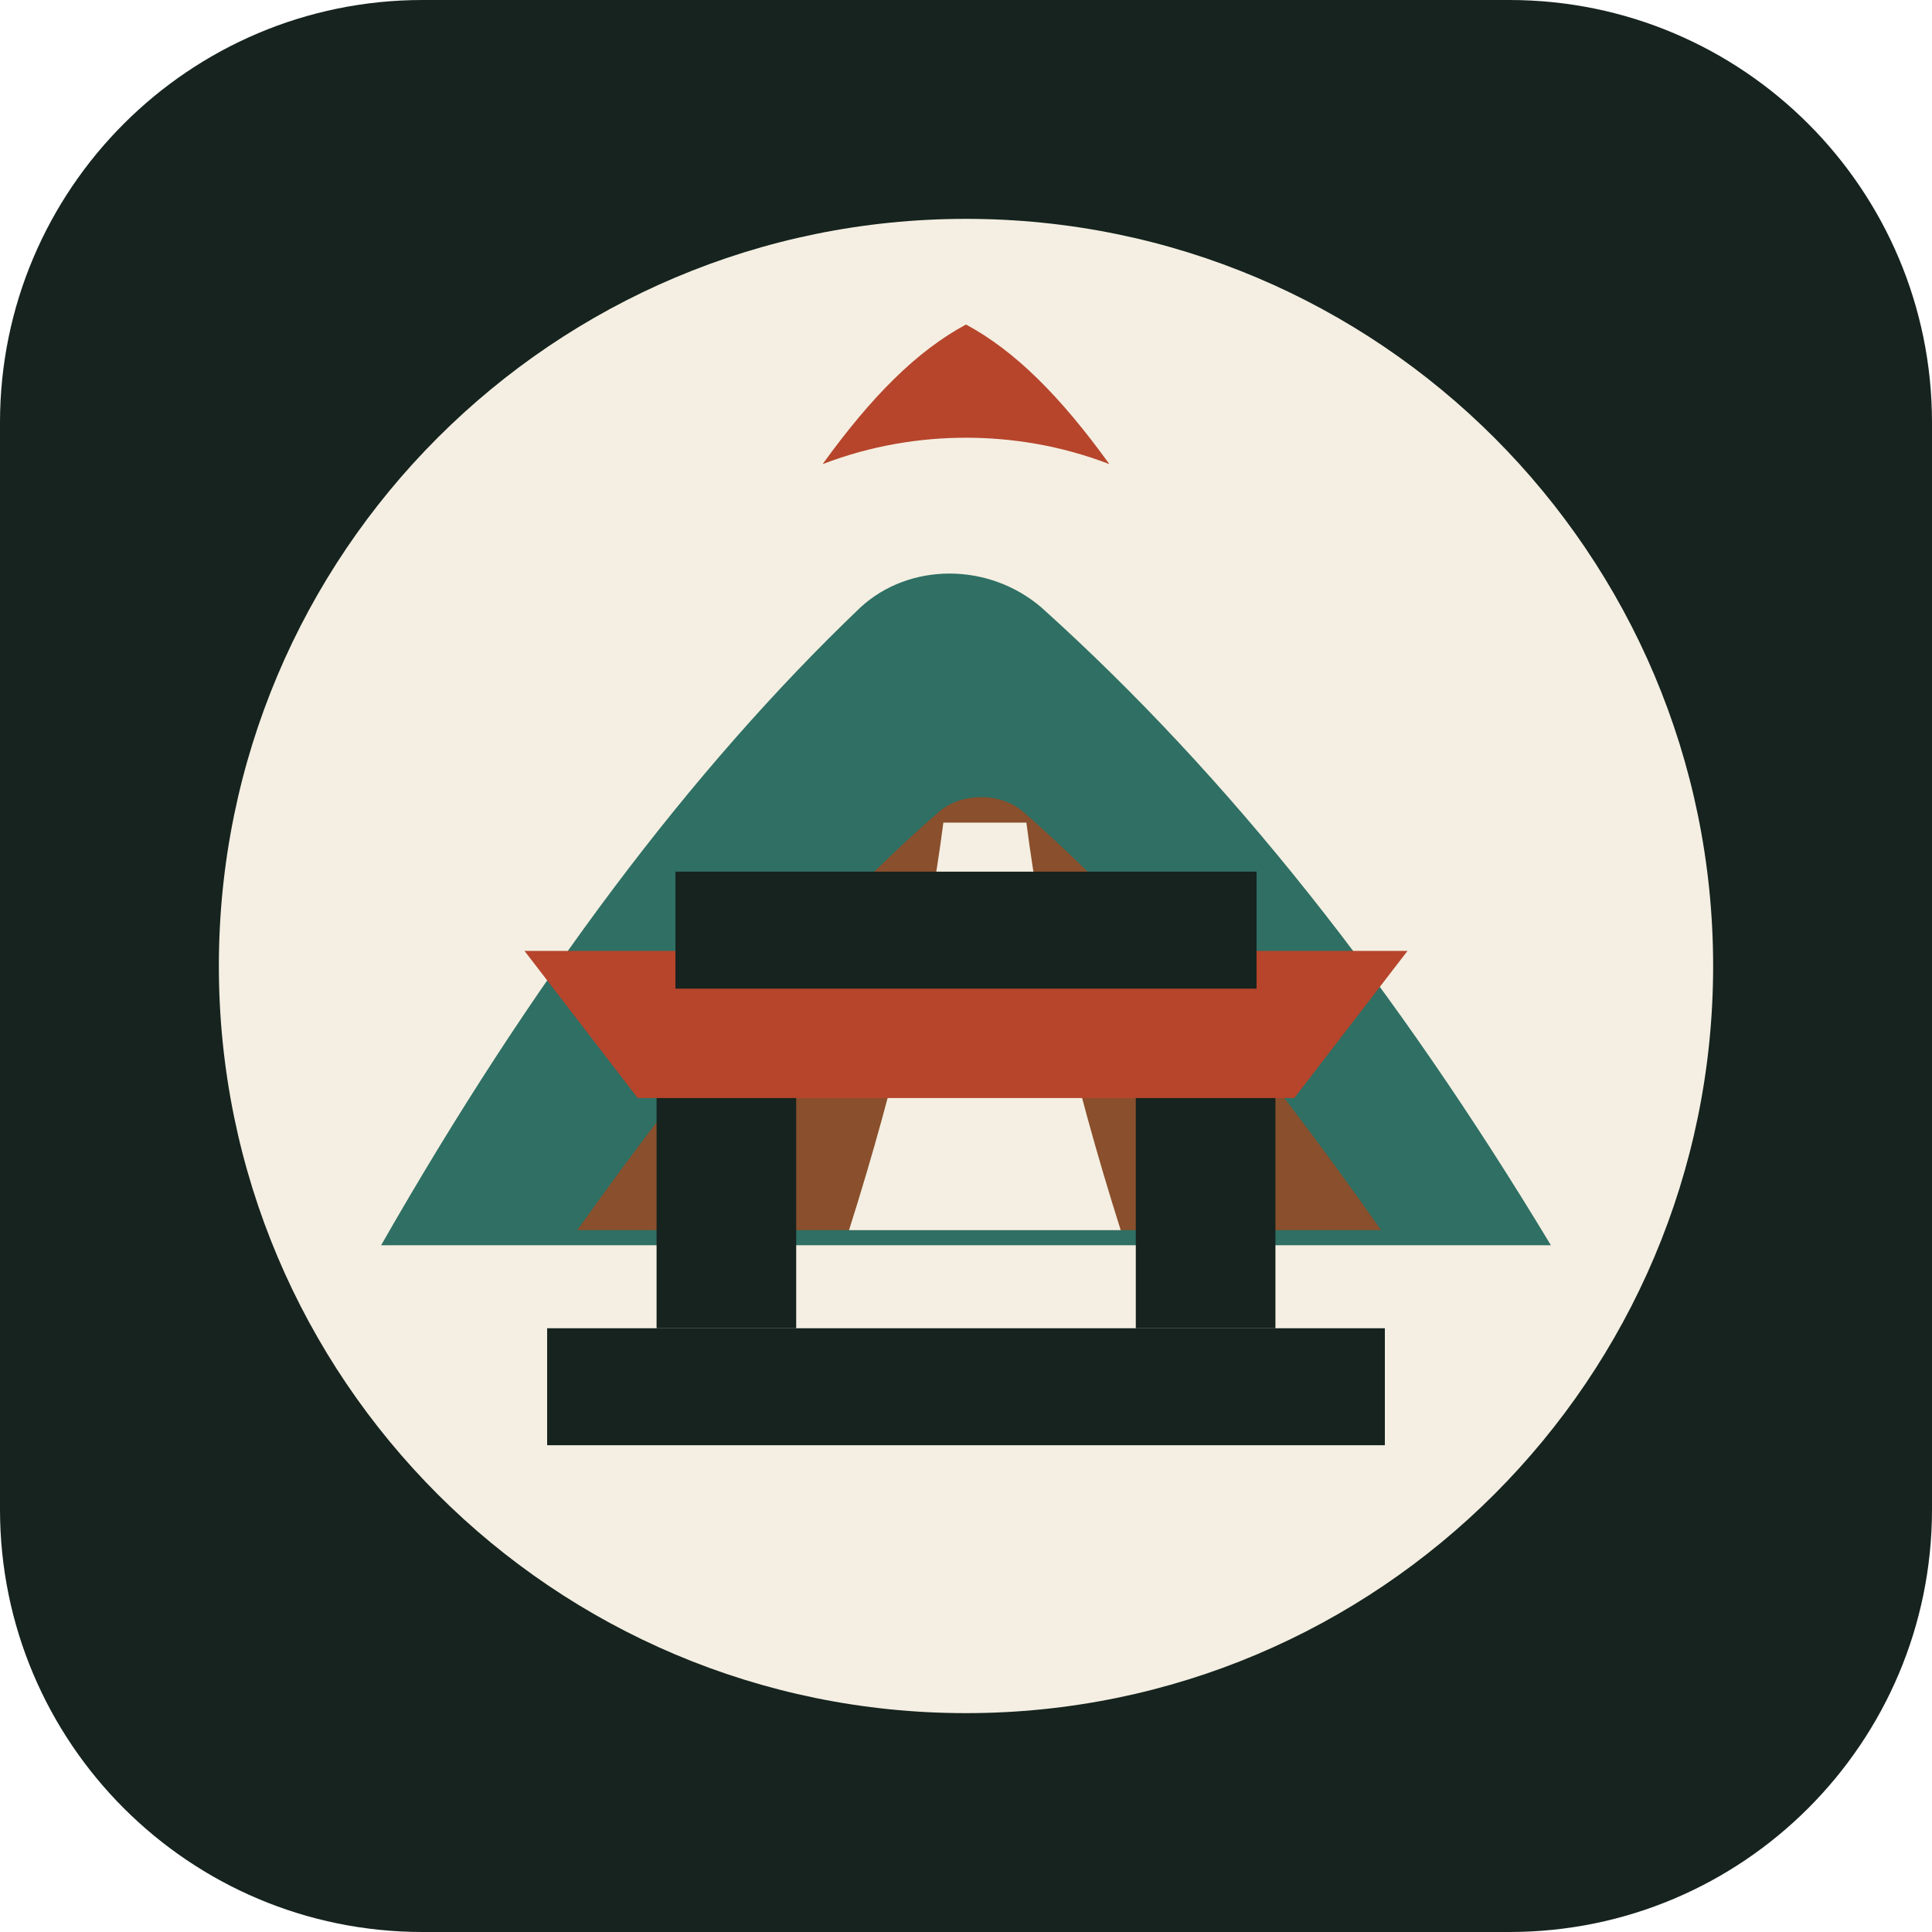
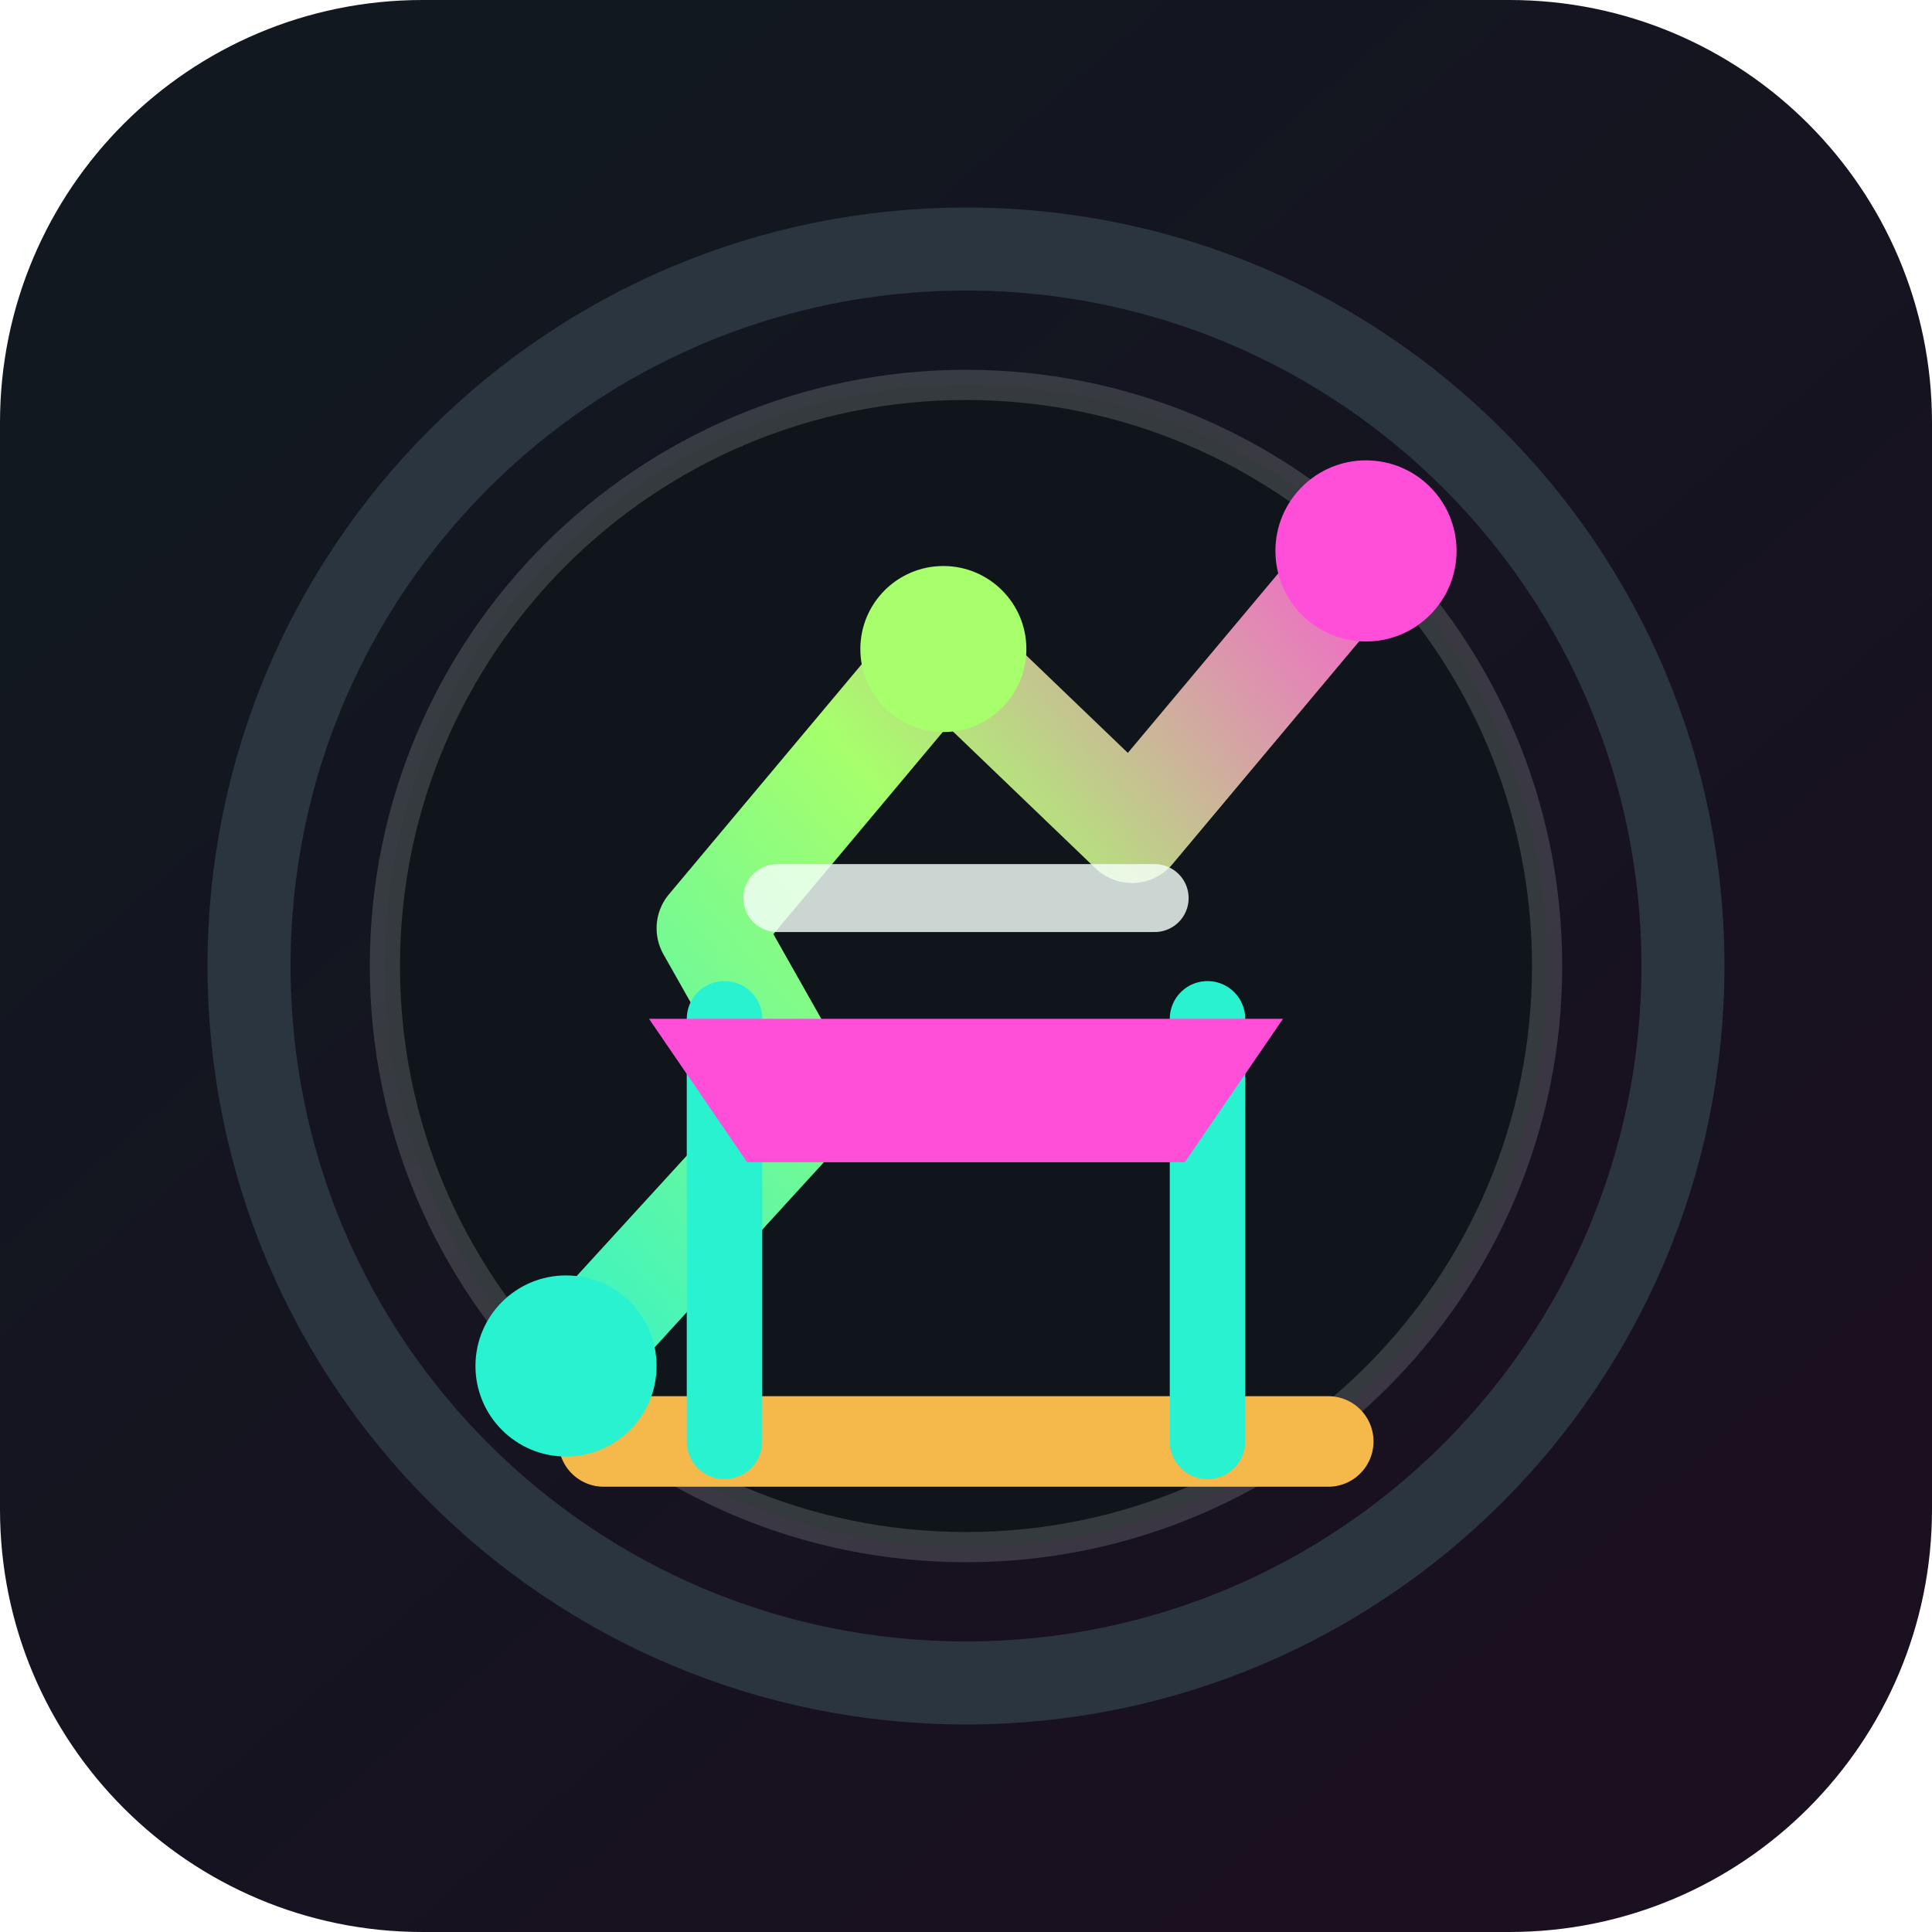
<svg xmlns="http://www.w3.org/2000/svg" viewBox="0 0 512 512" role="img" aria-labelledby="title desc">
-   <rect width="512" height="512" rx="112" fill="#16231f" />
-   <circle cx="256" cy="256" r="198" fill="#f4efe2" />
-   <path d="M101 330c40-70 82-126 127-169 13-12 34-12 48 0 50 45 94 101 135 169H101Z" fill="#2f6f64" />
-   <path d="M153 326c34-48 66-85 96-111 6-5 16-5 22 0 31 27 62 64 95 111H153Z" fill="#8a4f2c" />
-   <path d="M225 326c13-41 21-77 25-108h22c4 31 12 67 25 108h-72Z" fill="#f4efe2" />
-   <path d="M145 352h222v31H145v-31Z" fill="#16231f" />
-   <path d="M174 280h37v72h-37v-72Zm127 0h37v72h-37v-72Z" fill="#16231f" />
-   <path d="M139 252h234l-30 39H169l-30-39Z" fill="#b6452c" />
-   <path d="M179 231h154v31H179v-31Z" fill="#16231f" />
-   <path d="M218 123c13-18 25-30 38-37 13 7 25 19 38 37-13-5-26-7-38-7s-25 2-38 7Z" fill="#b6452c" />
+   <defs>
+     <linearGradient id="panel" x1="90" x2="422" y1="66" y2="446" gradientUnits="userSpaceOnUse">
+       <stop stop-color="#111820" />
+       <stop offset="1" stop-color="#1a1020" />
+     </linearGradient>
+     <linearGradient id="route" x1="128" x2="384" y1="365" y2="147" gradientUnits="userSpaceOnUse">
+       <stop stop-color="#29f2d0" />
+       <stop offset="0.54" stop-color="#a7ff6b" />
+       <stop offset="1" stop-color="#ff4fd8" />
+     </linearGradient>
+   </defs>
+   <rect width="512" height="512" rx="112" fill="url(#panel)" />
+   <circle cx="256" cy="256" r="190" fill="none" stroke="#2b3540" stroke-width="22" />
+   <circle cx="256" cy="256" r="154" fill="#10151b" stroke="#f4fff9" stroke-opacity="0.16" stroke-width="8" />
+   <path d="M150 362 214 292 188 246 250 172 300 220 362 146" fill="none" stroke="url(#route)" stroke-linecap="round" stroke-linejoin="round" stroke-width="28" />
+   <path d="M160 382h192" stroke="#f5b84b" stroke-linecap="round" stroke-width="24" />
+   <path d="M192 382V270m128 112V270" stroke="#29f2d0" stroke-linecap="round" stroke-width="20" />
+   <path d="M172 270h168l-26 38H198l-26-38Z" fill="#ff4fd8" />
+   <path d="M206 238h100" stroke="#f4fff9" stroke-linecap="round" stroke-opacity="0.82" stroke-width="18" />
+   <circle cx="150" cy="362" r="24" fill="#29f2d0" />
+   <circle cx="250" cy="172" r="22" fill="#a7ff6b" />
+   <circle cx="362" cy="146" r="24" fill="#ff4fd8" />
</svg>
